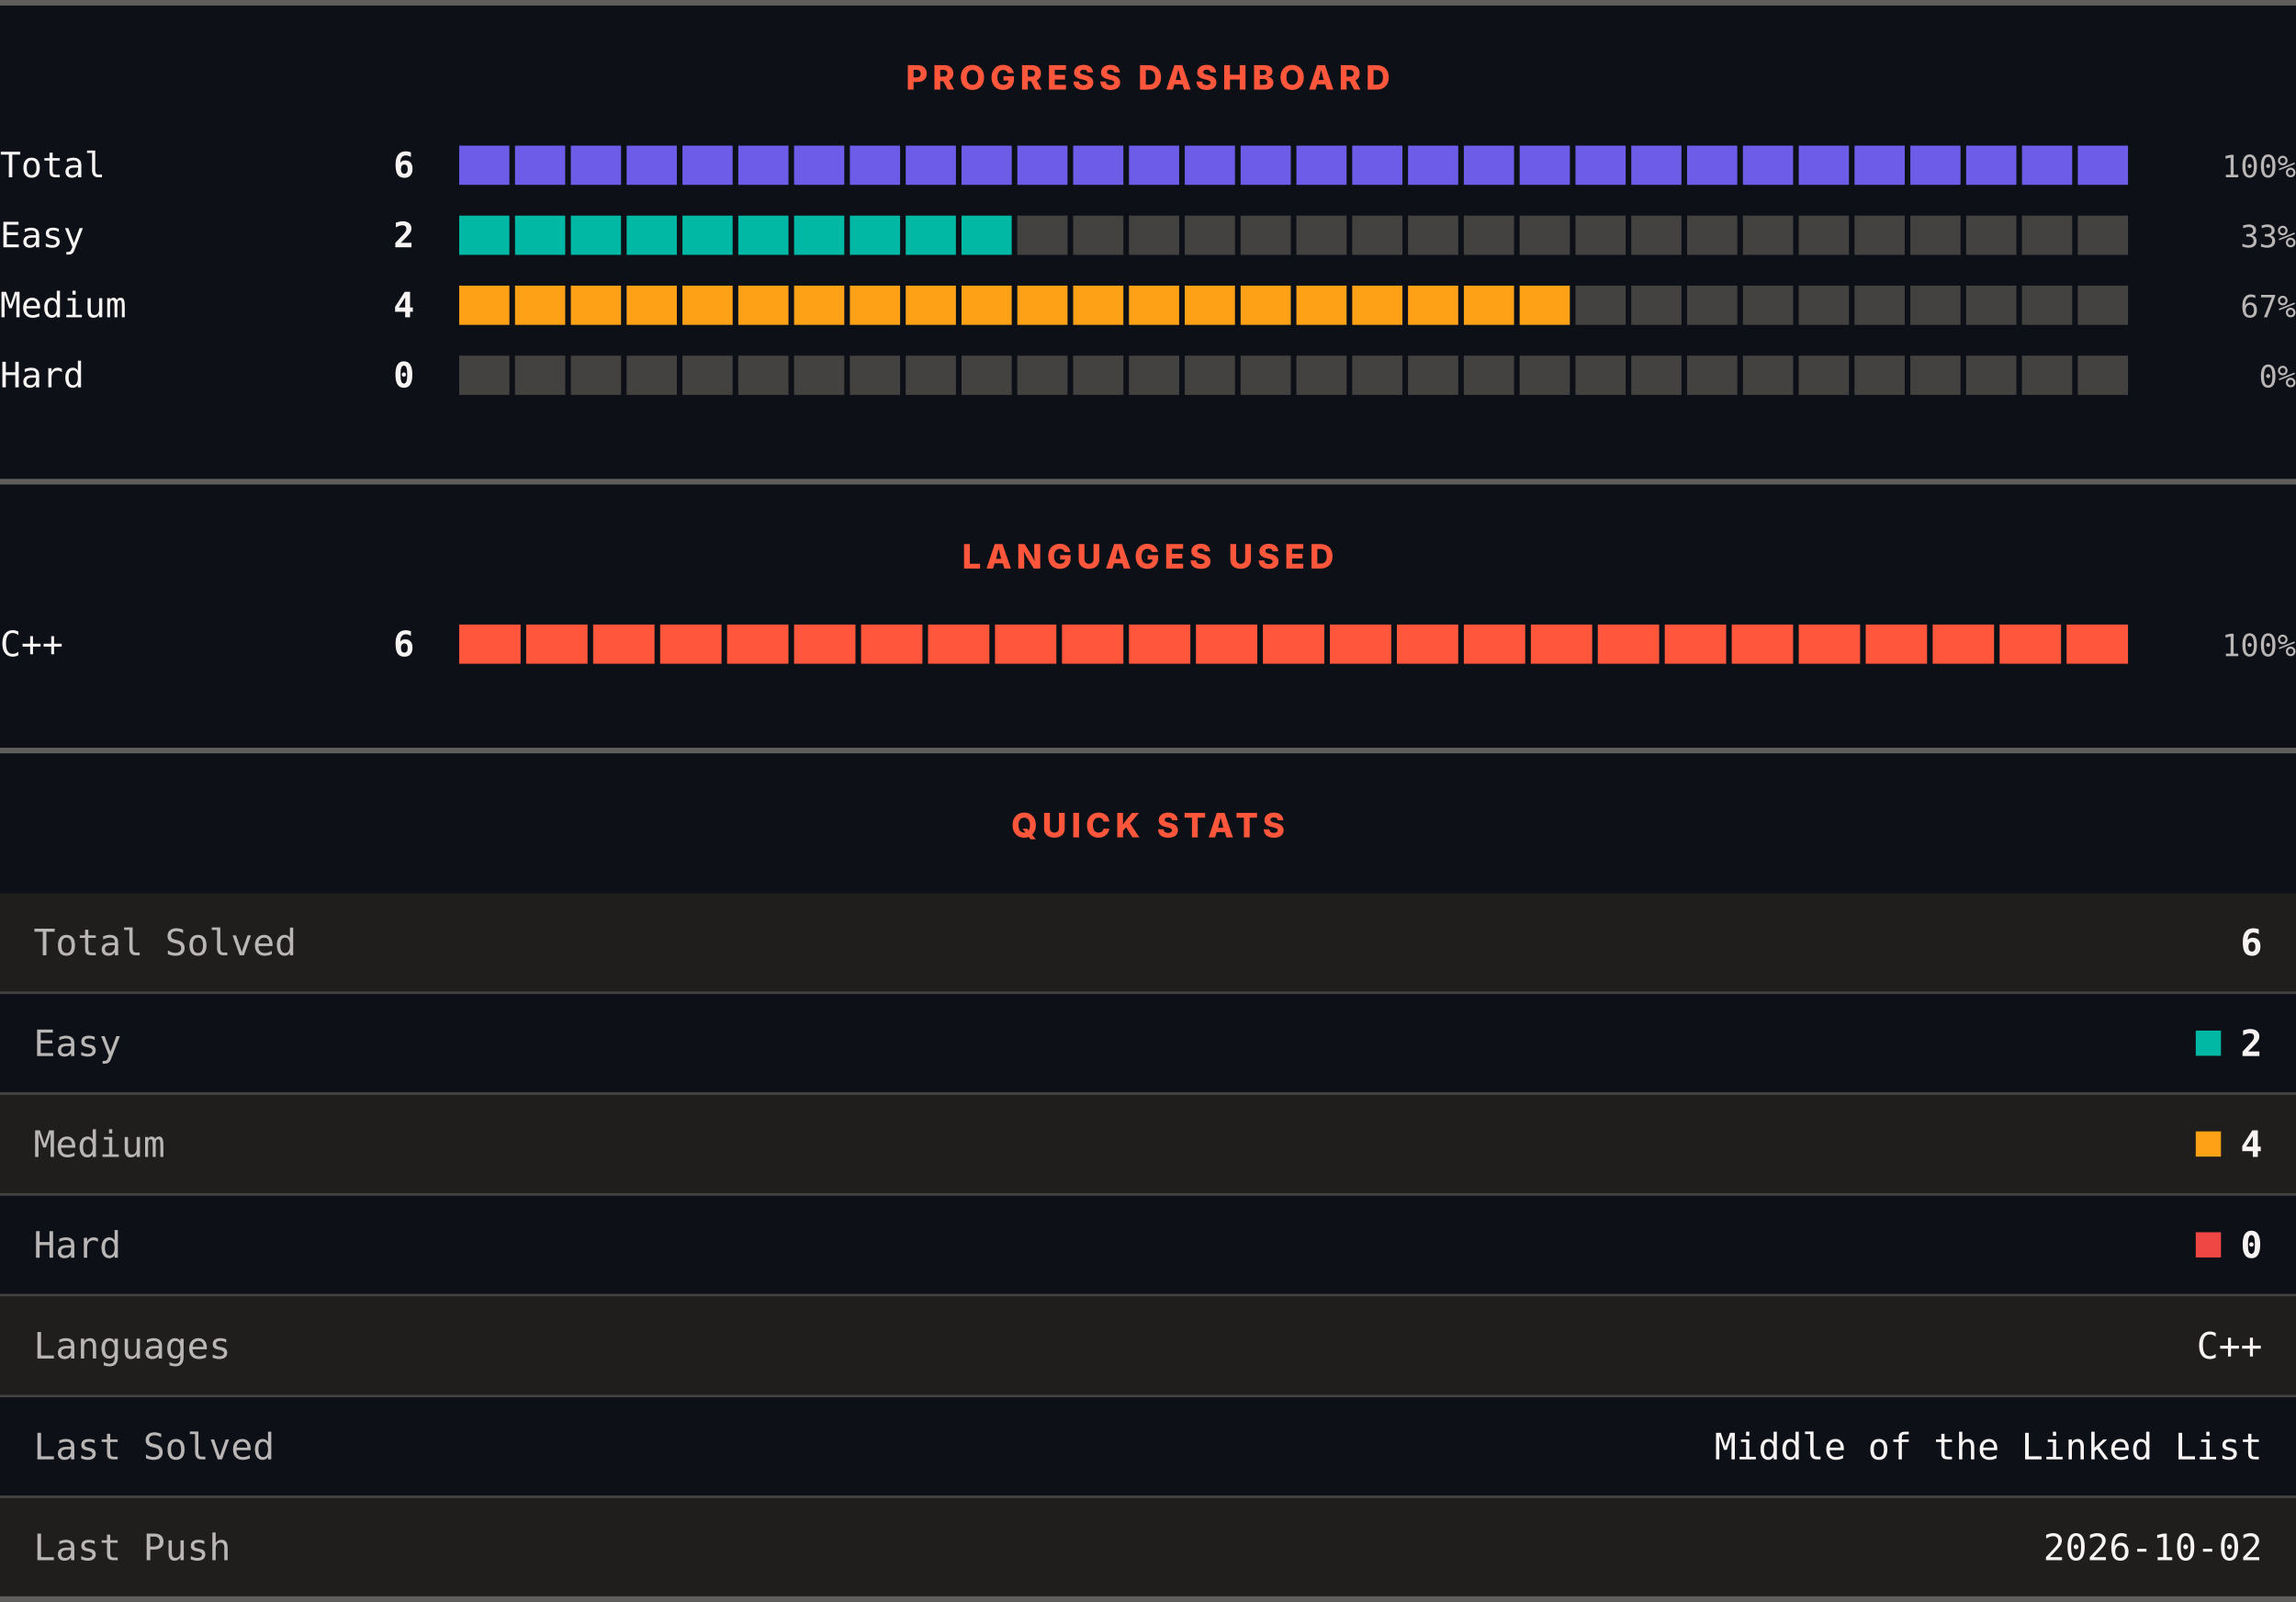
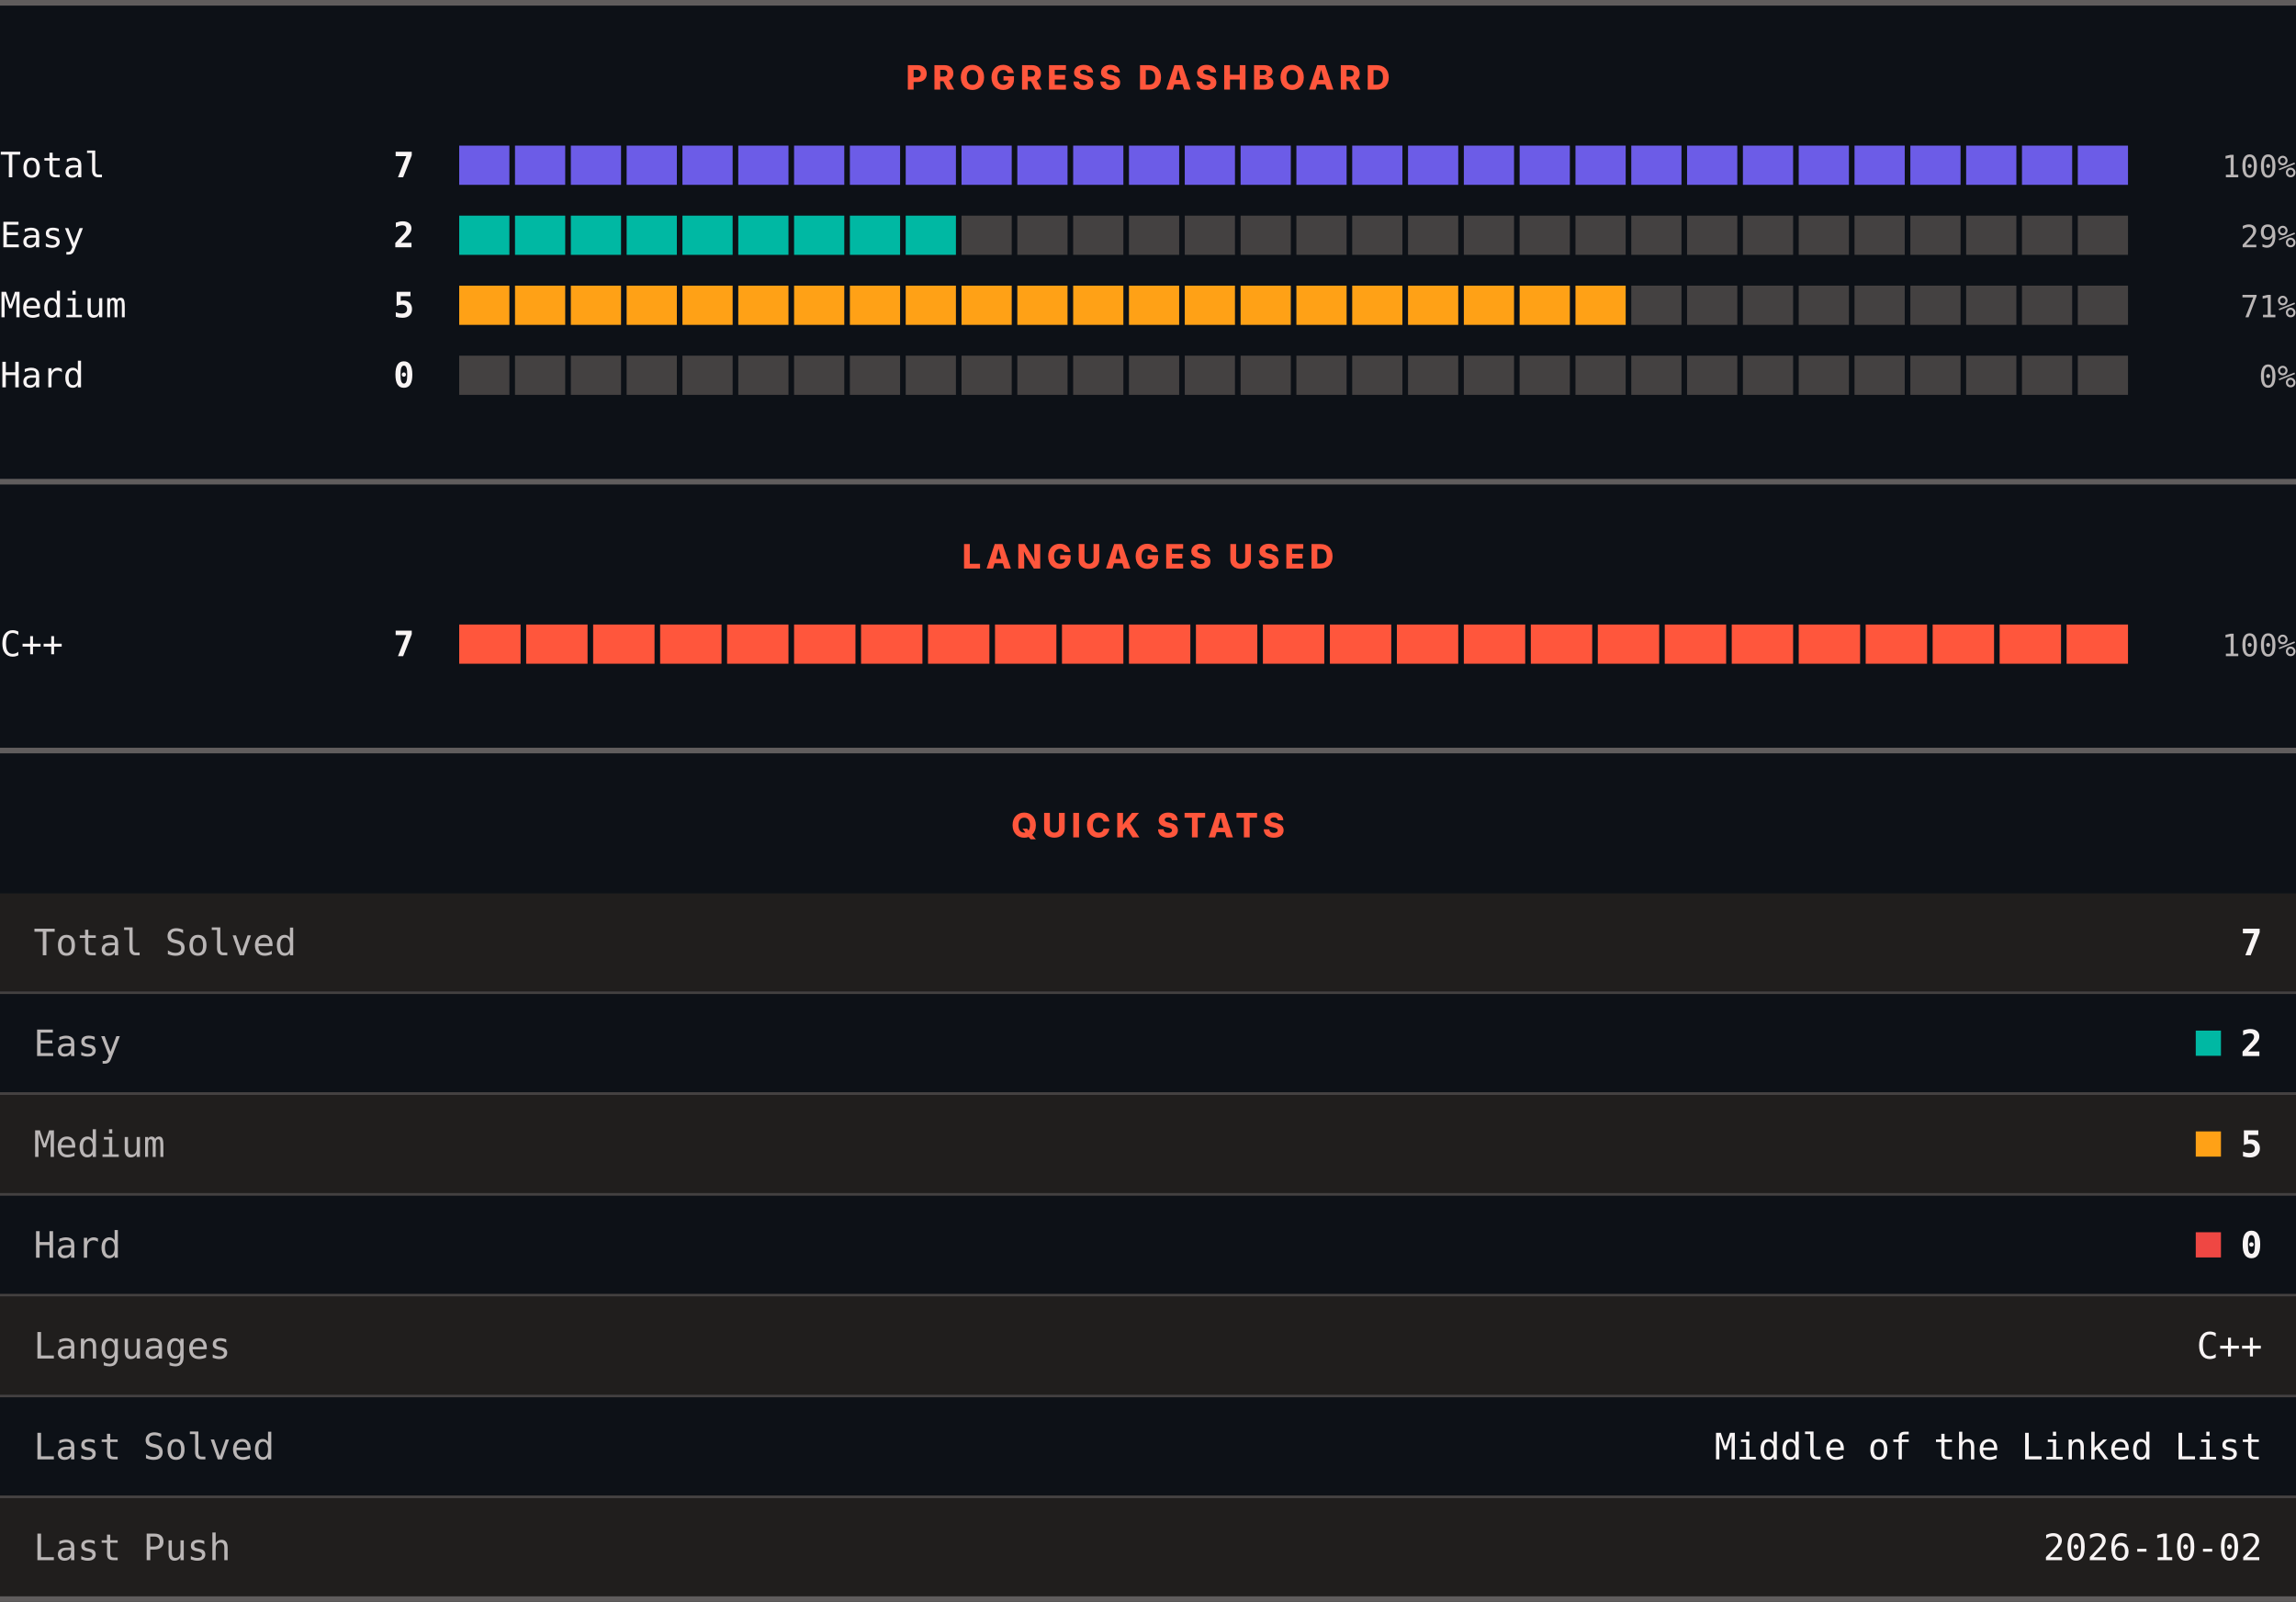
<svg xmlns="http://www.w3.org/2000/svg" width="820" height="572" viewBox="0 0 820 572" role="img" aria-label="LeetCode progress, languages and quick stats">
  <rect width="820" height="572" fill="#0d1117" />
  <rect x="0" y="0" width="820" height="2" fill="#605d5d" />
  <text x="410" y="32" text-anchor="middle" font-family="Archivo, system-ui, -apple-system, Segoe UI, sans-serif" font-size="12" font-weight="800" letter-spacing="1.68" fill="#ff563c">PROGRESS DASHBOARD</text>
  <text x="0" y="63.3" font-family="ui-monospace, SFMono-Regular, Menlo, Consolas, monospace" font-size="12.5" fill="#f8f4f4">Total</text>
-   <text x="148" y="63.3" text-anchor="end" font-family="ui-monospace, SFMono-Regular, Menlo, Consolas, monospace" font-size="12.5" font-weight="700" fill="#f8f4f4">6</text>
+   <text x="148" y="63.3" text-anchor="end" font-family="ui-monospace, SFMono-Regular, Menlo, Consolas, monospace" font-size="12.5" font-weight="700" fill="#f8f4f4">7</text>
  <rect x="164.00" y="52" width="17.93" height="14" fill="#6c5ce7" />
  <rect x="183.93" y="52" width="17.93" height="14" fill="#6c5ce7" />
  <rect x="203.87" y="52" width="17.93" height="14" fill="#6c5ce7" />
  <rect x="223.80" y="52" width="17.93" height="14" fill="#6c5ce7" />
  <rect x="243.73" y="52" width="17.93" height="14" fill="#6c5ce7" />
  <rect x="263.67" y="52" width="17.93" height="14" fill="#6c5ce7" />
  <rect x="283.60" y="52" width="17.93" height="14" fill="#6c5ce7" />
  <rect x="303.53" y="52" width="17.93" height="14" fill="#6c5ce7" />
  <rect x="323.47" y="52" width="17.93" height="14" fill="#6c5ce7" />
  <rect x="343.40" y="52" width="17.93" height="14" fill="#6c5ce7" />
  <rect x="363.33" y="52" width="17.93" height="14" fill="#6c5ce7" />
  <rect x="383.27" y="52" width="17.93" height="14" fill="#6c5ce7" />
  <rect x="403.20" y="52" width="17.93" height="14" fill="#6c5ce7" />
  <rect x="423.13" y="52" width="17.93" height="14" fill="#6c5ce7" />
  <rect x="443.07" y="52" width="17.93" height="14" fill="#6c5ce7" />
  <rect x="463.00" y="52" width="17.93" height="14" fill="#6c5ce7" />
  <rect x="482.93" y="52" width="17.93" height="14" fill="#6c5ce7" />
  <rect x="502.87" y="52" width="17.93" height="14" fill="#6c5ce7" />
  <rect x="522.80" y="52" width="17.93" height="14" fill="#6c5ce7" />
  <rect x="542.73" y="52" width="17.93" height="14" fill="#6c5ce7" />
  <rect x="562.67" y="52" width="17.93" height="14" fill="#6c5ce7" />
  <rect x="582.60" y="52" width="17.93" height="14" fill="#6c5ce7" />
  <rect x="602.53" y="52" width="17.93" height="14" fill="#6c5ce7" />
  <rect x="622.47" y="52" width="17.93" height="14" fill="#6c5ce7" />
  <rect x="642.40" y="52" width="17.93" height="14" fill="#6c5ce7" />
  <rect x="662.33" y="52" width="17.93" height="14" fill="#6c5ce7" />
  <rect x="682.27" y="52" width="17.93" height="14" fill="#6c5ce7" />
  <rect x="702.20" y="52" width="17.93" height="14" fill="#6c5ce7" />
  <rect x="722.13" y="52" width="17.93" height="14" fill="#6c5ce7" />
  <rect x="742.07" y="52" width="17.93" height="14" fill="#6c5ce7" />
  <text x="820" y="63.3" text-anchor="end" font-family="ui-monospace, SFMono-Regular, Menlo, Consolas, monospace" font-size="11" fill="#bab6b6">100%</text>
  <text x="0" y="88.3" font-family="ui-monospace, SFMono-Regular, Menlo, Consolas, monospace" font-size="12.5" fill="#f8f4f4">Easy</text>
  <text x="148" y="88.3" text-anchor="end" font-family="ui-monospace, SFMono-Regular, Menlo, Consolas, monospace" font-size="12.5" font-weight="700" fill="#f8f4f4">2</text>
  <rect x="164.00" y="77" width="17.93" height="14" fill="#00b8a3" />
  <rect x="183.93" y="77" width="17.93" height="14" fill="#00b8a3" />
  <rect x="203.87" y="77" width="17.93" height="14" fill="#00b8a3" />
  <rect x="223.80" y="77" width="17.93" height="14" fill="#00b8a3" />
  <rect x="243.73" y="77" width="17.93" height="14" fill="#00b8a3" />
  <rect x="263.67" y="77" width="17.93" height="14" fill="#00b8a3" />
  <rect x="283.60" y="77" width="17.93" height="14" fill="#00b8a3" />
  <rect x="303.53" y="77" width="17.93" height="14" fill="#00b8a3" />
  <rect x="323.47" y="77" width="17.93" height="14" fill="#00b8a3" />
-   <rect x="343.40" y="77" width="17.93" height="14" fill="#00b8a3" />
+   <rect x="343.40" y="77" width="17.93" height="14" fill="#444141" />
  <rect x="363.33" y="77" width="17.93" height="14" fill="#444141" />
  <rect x="383.27" y="77" width="17.93" height="14" fill="#444141" />
  <rect x="403.20" y="77" width="17.93" height="14" fill="#444141" />
  <rect x="423.13" y="77" width="17.93" height="14" fill="#444141" />
  <rect x="443.07" y="77" width="17.93" height="14" fill="#444141" />
  <rect x="463.00" y="77" width="17.93" height="14" fill="#444141" />
  <rect x="482.93" y="77" width="17.93" height="14" fill="#444141" />
  <rect x="502.87" y="77" width="17.93" height="14" fill="#444141" />
  <rect x="522.80" y="77" width="17.93" height="14" fill="#444141" />
  <rect x="542.73" y="77" width="17.93" height="14" fill="#444141" />
  <rect x="562.67" y="77" width="17.93" height="14" fill="#444141" />
  <rect x="582.60" y="77" width="17.93" height="14" fill="#444141" />
  <rect x="602.53" y="77" width="17.93" height="14" fill="#444141" />
  <rect x="622.47" y="77" width="17.93" height="14" fill="#444141" />
  <rect x="642.40" y="77" width="17.93" height="14" fill="#444141" />
  <rect x="662.33" y="77" width="17.93" height="14" fill="#444141" />
  <rect x="682.27" y="77" width="17.93" height="14" fill="#444141" />
  <rect x="702.20" y="77" width="17.93" height="14" fill="#444141" />
  <rect x="722.13" y="77" width="17.93" height="14" fill="#444141" />
  <rect x="742.07" y="77" width="17.93" height="14" fill="#444141" />
-   <text x="820" y="88.3" text-anchor="end" font-family="ui-monospace, SFMono-Regular, Menlo, Consolas, monospace" font-size="11" fill="#bab6b6">33%</text>
+   <text x="820" y="88.3" text-anchor="end" font-family="ui-monospace, SFMono-Regular, Menlo, Consolas, monospace" font-size="11" fill="#bab6b6">29%</text>
  <text x="0" y="113.3" font-family="ui-monospace, SFMono-Regular, Menlo, Consolas, monospace" font-size="12.5" fill="#f8f4f4">Medium</text>
-   <text x="148" y="113.3" text-anchor="end" font-family="ui-monospace, SFMono-Regular, Menlo, Consolas, monospace" font-size="12.5" font-weight="700" fill="#f8f4f4">4</text>
+   <text x="148" y="113.3" text-anchor="end" font-family="ui-monospace, SFMono-Regular, Menlo, Consolas, monospace" font-size="12.5" font-weight="700" fill="#f8f4f4">5</text>
  <rect x="164.00" y="102" width="17.93" height="14" fill="#ffa116" />
  <rect x="183.93" y="102" width="17.93" height="14" fill="#ffa116" />
  <rect x="203.87" y="102" width="17.93" height="14" fill="#ffa116" />
  <rect x="223.80" y="102" width="17.93" height="14" fill="#ffa116" />
  <rect x="243.73" y="102" width="17.93" height="14" fill="#ffa116" />
  <rect x="263.67" y="102" width="17.93" height="14" fill="#ffa116" />
  <rect x="283.60" y="102" width="17.93" height="14" fill="#ffa116" />
  <rect x="303.53" y="102" width="17.93" height="14" fill="#ffa116" />
  <rect x="323.47" y="102" width="17.93" height="14" fill="#ffa116" />
  <rect x="343.40" y="102" width="17.93" height="14" fill="#ffa116" />
  <rect x="363.33" y="102" width="17.93" height="14" fill="#ffa116" />
  <rect x="383.27" y="102" width="17.93" height="14" fill="#ffa116" />
  <rect x="403.20" y="102" width="17.93" height="14" fill="#ffa116" />
  <rect x="423.13" y="102" width="17.93" height="14" fill="#ffa116" />
  <rect x="443.07" y="102" width="17.93" height="14" fill="#ffa116" />
  <rect x="463.00" y="102" width="17.93" height="14" fill="#ffa116" />
  <rect x="482.93" y="102" width="17.93" height="14" fill="#ffa116" />
  <rect x="502.87" y="102" width="17.93" height="14" fill="#ffa116" />
  <rect x="522.80" y="102" width="17.93" height="14" fill="#ffa116" />
  <rect x="542.73" y="102" width="17.93" height="14" fill="#ffa116" />
-   <rect x="562.67" y="102" width="17.93" height="14" fill="#444141" />
+   <rect x="562.67" y="102" width="17.93" height="14" fill="#ffa116" />
  <rect x="582.60" y="102" width="17.93" height="14" fill="#444141" />
  <rect x="602.53" y="102" width="17.93" height="14" fill="#444141" />
  <rect x="622.47" y="102" width="17.93" height="14" fill="#444141" />
  <rect x="642.40" y="102" width="17.93" height="14" fill="#444141" />
  <rect x="662.33" y="102" width="17.93" height="14" fill="#444141" />
  <rect x="682.27" y="102" width="17.93" height="14" fill="#444141" />
  <rect x="702.20" y="102" width="17.93" height="14" fill="#444141" />
  <rect x="722.13" y="102" width="17.93" height="14" fill="#444141" />
  <rect x="742.07" y="102" width="17.93" height="14" fill="#444141" />
-   <text x="820" y="113.3" text-anchor="end" font-family="ui-monospace, SFMono-Regular, Menlo, Consolas, monospace" font-size="11" fill="#bab6b6">67%</text>
+   <text x="820" y="113.3" text-anchor="end" font-family="ui-monospace, SFMono-Regular, Menlo, Consolas, monospace" font-size="11" fill="#bab6b6">71%</text>
  <text x="0" y="138.3" font-family="ui-monospace, SFMono-Regular, Menlo, Consolas, monospace" font-size="12.5" fill="#f8f4f4">Hard</text>
  <text x="148" y="138.3" text-anchor="end" font-family="ui-monospace, SFMono-Regular, Menlo, Consolas, monospace" font-size="12.5" font-weight="700" fill="#f8f4f4">0</text>
  <rect x="164.00" y="127" width="17.93" height="14" fill="#444141" />
  <rect x="183.93" y="127" width="17.93" height="14" fill="#444141" />
  <rect x="203.87" y="127" width="17.93" height="14" fill="#444141" />
  <rect x="223.80" y="127" width="17.93" height="14" fill="#444141" />
  <rect x="243.73" y="127" width="17.93" height="14" fill="#444141" />
  <rect x="263.67" y="127" width="17.93" height="14" fill="#444141" />
  <rect x="283.60" y="127" width="17.93" height="14" fill="#444141" />
  <rect x="303.53" y="127" width="17.93" height="14" fill="#444141" />
  <rect x="323.47" y="127" width="17.93" height="14" fill="#444141" />
  <rect x="343.40" y="127" width="17.93" height="14" fill="#444141" />
  <rect x="363.33" y="127" width="17.93" height="14" fill="#444141" />
  <rect x="383.27" y="127" width="17.93" height="14" fill="#444141" />
  <rect x="403.20" y="127" width="17.93" height="14" fill="#444141" />
  <rect x="423.13" y="127" width="17.93" height="14" fill="#444141" />
  <rect x="443.07" y="127" width="17.93" height="14" fill="#444141" />
  <rect x="463.00" y="127" width="17.93" height="14" fill="#444141" />
  <rect x="482.93" y="127" width="17.93" height="14" fill="#444141" />
  <rect x="502.87" y="127" width="17.93" height="14" fill="#444141" />
  <rect x="522.80" y="127" width="17.93" height="14" fill="#444141" />
  <rect x="542.73" y="127" width="17.93" height="14" fill="#444141" />
  <rect x="562.67" y="127" width="17.93" height="14" fill="#444141" />
  <rect x="582.60" y="127" width="17.93" height="14" fill="#444141" />
  <rect x="602.53" y="127" width="17.93" height="14" fill="#444141" />
  <rect x="622.47" y="127" width="17.93" height="14" fill="#444141" />
  <rect x="642.40" y="127" width="17.93" height="14" fill="#444141" />
  <rect x="662.33" y="127" width="17.93" height="14" fill="#444141" />
  <rect x="682.27" y="127" width="17.93" height="14" fill="#444141" />
  <rect x="702.20" y="127" width="17.93" height="14" fill="#444141" />
  <rect x="722.13" y="127" width="17.93" height="14" fill="#444141" />
  <rect x="742.07" y="127" width="17.93" height="14" fill="#444141" />
  <text x="820" y="138.3" text-anchor="end" font-family="ui-monospace, SFMono-Regular, Menlo, Consolas, monospace" font-size="11" fill="#bab6b6">0%</text>
  <rect x="0" y="171" width="820" height="2" fill="#605d5d" />
  <text x="410" y="203" text-anchor="middle" font-family="Archivo, system-ui, -apple-system, Segoe UI, sans-serif" font-size="12" font-weight="800" letter-spacing="1.68" fill="#ff563c">LANGUAGES USED</text>
  <text x="0" y="234.3" font-family="ui-monospace, SFMono-Regular, Menlo, Consolas, monospace" font-size="12.5" fill="#f8f4f4">C++</text>
-   <text x="148" y="234.3" text-anchor="end" font-family="ui-monospace, SFMono-Regular, Menlo, Consolas, monospace" font-size="12.5" font-weight="700" fill="#f8f4f4">6</text>
+   <text x="148" y="234.3" text-anchor="end" font-family="ui-monospace, SFMono-Regular, Menlo, Consolas, monospace" font-size="12.5" font-weight="700" fill="#f8f4f4">7</text>
  <rect x="164.00" y="223" width="21.92" height="14" fill="#ff563c" />
  <rect x="187.92" y="223" width="21.92" height="14" fill="#ff563c" />
  <rect x="211.84" y="223" width="21.92" height="14" fill="#ff563c" />
  <rect x="235.76" y="223" width="21.92" height="14" fill="#ff563c" />
  <rect x="259.68" y="223" width="21.92" height="14" fill="#ff563c" />
  <rect x="283.60" y="223" width="21.92" height="14" fill="#ff563c" />
  <rect x="307.52" y="223" width="21.92" height="14" fill="#ff563c" />
  <rect x="331.44" y="223" width="21.92" height="14" fill="#ff563c" />
  <rect x="355.36" y="223" width="21.92" height="14" fill="#ff563c" />
  <rect x="379.28" y="223" width="21.92" height="14" fill="#ff563c" />
  <rect x="403.20" y="223" width="21.92" height="14" fill="#ff563c" />
  <rect x="427.12" y="223" width="21.92" height="14" fill="#ff563c" />
  <rect x="451.04" y="223" width="21.92" height="14" fill="#ff563c" />
  <rect x="474.96" y="223" width="21.92" height="14" fill="#ff563c" />
  <rect x="498.88" y="223" width="21.92" height="14" fill="#ff563c" />
  <rect x="522.80" y="223" width="21.92" height="14" fill="#ff563c" />
  <rect x="546.72" y="223" width="21.92" height="14" fill="#ff563c" />
  <rect x="570.64" y="223" width="21.92" height="14" fill="#ff563c" />
  <rect x="594.56" y="223" width="21.92" height="14" fill="#ff563c" />
  <rect x="618.48" y="223" width="21.92" height="14" fill="#ff563c" />
  <rect x="642.40" y="223" width="21.92" height="14" fill="#ff563c" />
  <rect x="666.32" y="223" width="21.92" height="14" fill="#ff563c" />
  <rect x="690.24" y="223" width="21.92" height="14" fill="#ff563c" />
  <rect x="714.16" y="223" width="21.92" height="14" fill="#ff563c" />
  <rect x="738.08" y="223" width="21.92" height="14" fill="#ff563c" />
  <text x="820" y="234.3" text-anchor="end" font-family="ui-monospace, SFMono-Regular, Menlo, Consolas, monospace" font-size="11" fill="#bab6b6">100%</text>
  <rect x="0" y="267" width="820" height="2" fill="#605d5d" />
  <text x="410" y="299" text-anchor="middle" font-family="Archivo, system-ui, -apple-system, Segoe UI, sans-serif" font-size="12" font-weight="800" letter-spacing="1.68" fill="#ff563c">QUICK STATS</text>
  <rect x="0" y="319" width="820" height="35" fill="#201e1d" />
  <text x="12" y="341.1" font-family="ui-monospace, SFMono-Regular, Menlo, Consolas, monospace" font-size="13" fill="#bab6b6">Total Solved</text>
-   <text x="808" y="341.1" text-anchor="end" font-family="ui-monospace, SFMono-Regular, Menlo, Consolas, monospace" font-size="13" font-weight="700" fill="#f8f4f4">6</text>
+   <text x="808" y="341.1" text-anchor="end" font-family="ui-monospace, SFMono-Regular, Menlo, Consolas, monospace" font-size="13" font-weight="700" fill="#f8f4f4">7</text>
  <rect x="0" y="354" width="820" height="1" fill="#444141" />
  <rect x="0" y="355" width="820" height="35" fill="#0d1117" />
  <text x="12" y="377.1" font-family="ui-monospace, SFMono-Regular, Menlo, Consolas, monospace" font-size="13" fill="#bab6b6">Easy</text>
  <rect x="784.2" y="368" width="9" height="9" fill="#00b8a3" />
  <text x="808" y="377.1" text-anchor="end" font-family="ui-monospace, SFMono-Regular, Menlo, Consolas, monospace" font-size="13" font-weight="700" fill="#f8f4f4">2</text>
  <rect x="0" y="390" width="820" height="1" fill="#444141" />
  <rect x="0" y="391" width="820" height="35" fill="#201e1d" />
  <text x="12" y="413.1" font-family="ui-monospace, SFMono-Regular, Menlo, Consolas, monospace" font-size="13" fill="#bab6b6">Medium</text>
  <rect x="784.2" y="404" width="9" height="9" fill="#ffa116" />
-   <text x="808" y="413.1" text-anchor="end" font-family="ui-monospace, SFMono-Regular, Menlo, Consolas, monospace" font-size="13" font-weight="700" fill="#f8f4f4">4</text>
+   <text x="808" y="413.1" text-anchor="end" font-family="ui-monospace, SFMono-Regular, Menlo, Consolas, monospace" font-size="13" font-weight="700" fill="#f8f4f4">5</text>
  <rect x="0" y="426" width="820" height="1" fill="#444141" />
  <rect x="0" y="427" width="820" height="35" fill="#0d1117" />
  <text x="12" y="449.1" font-family="ui-monospace, SFMono-Regular, Menlo, Consolas, monospace" font-size="13" fill="#bab6b6">Hard</text>
  <rect x="784.2" y="440" width="9" height="9" fill="#ef4743" />
  <text x="808" y="449.1" text-anchor="end" font-family="ui-monospace, SFMono-Regular, Menlo, Consolas, monospace" font-size="13" font-weight="700" fill="#f8f4f4">0</text>
  <rect x="0" y="462" width="820" height="1" fill="#444141" />
  <rect x="0" y="463" width="820" height="35" fill="#201e1d" />
  <text x="12" y="485.1" font-family="ui-monospace, SFMono-Regular, Menlo, Consolas, monospace" font-size="13" fill="#bab6b6">Languages</text>
  <text x="808" y="485.1" text-anchor="end" font-family="ui-monospace, SFMono-Regular, Menlo, Consolas, monospace" font-size="13" fill="#f8f4f4">C++</text>
  <rect x="0" y="498" width="820" height="1" fill="#444141" />
  <rect x="0" y="499" width="820" height="35" fill="#0d1117" />
  <text x="12" y="521.1" font-family="ui-monospace, SFMono-Regular, Menlo, Consolas, monospace" font-size="13" fill="#bab6b6">Last Solved</text>
  <text x="808" y="521.1" text-anchor="end" font-family="ui-monospace, SFMono-Regular, Menlo, Consolas, monospace" font-size="13" fill="#f8f4f4">Middle of the Linked List</text>
  <rect x="0" y="534" width="820" height="1" fill="#444141" />
  <rect x="0" y="535" width="820" height="35" fill="#201e1d" />
  <text x="12" y="557.1" font-family="ui-monospace, SFMono-Regular, Menlo, Consolas, monospace" font-size="13" fill="#bab6b6">Last Push</text>
  <text x="808" y="557.1" text-anchor="end" font-family="ui-monospace, SFMono-Regular, Menlo, Consolas, monospace" font-size="13" fill="#f8f4f4">2026-10-02</text>
  <rect x="0" y="570" width="820" height="2" fill="#605d5d" />
</svg>
